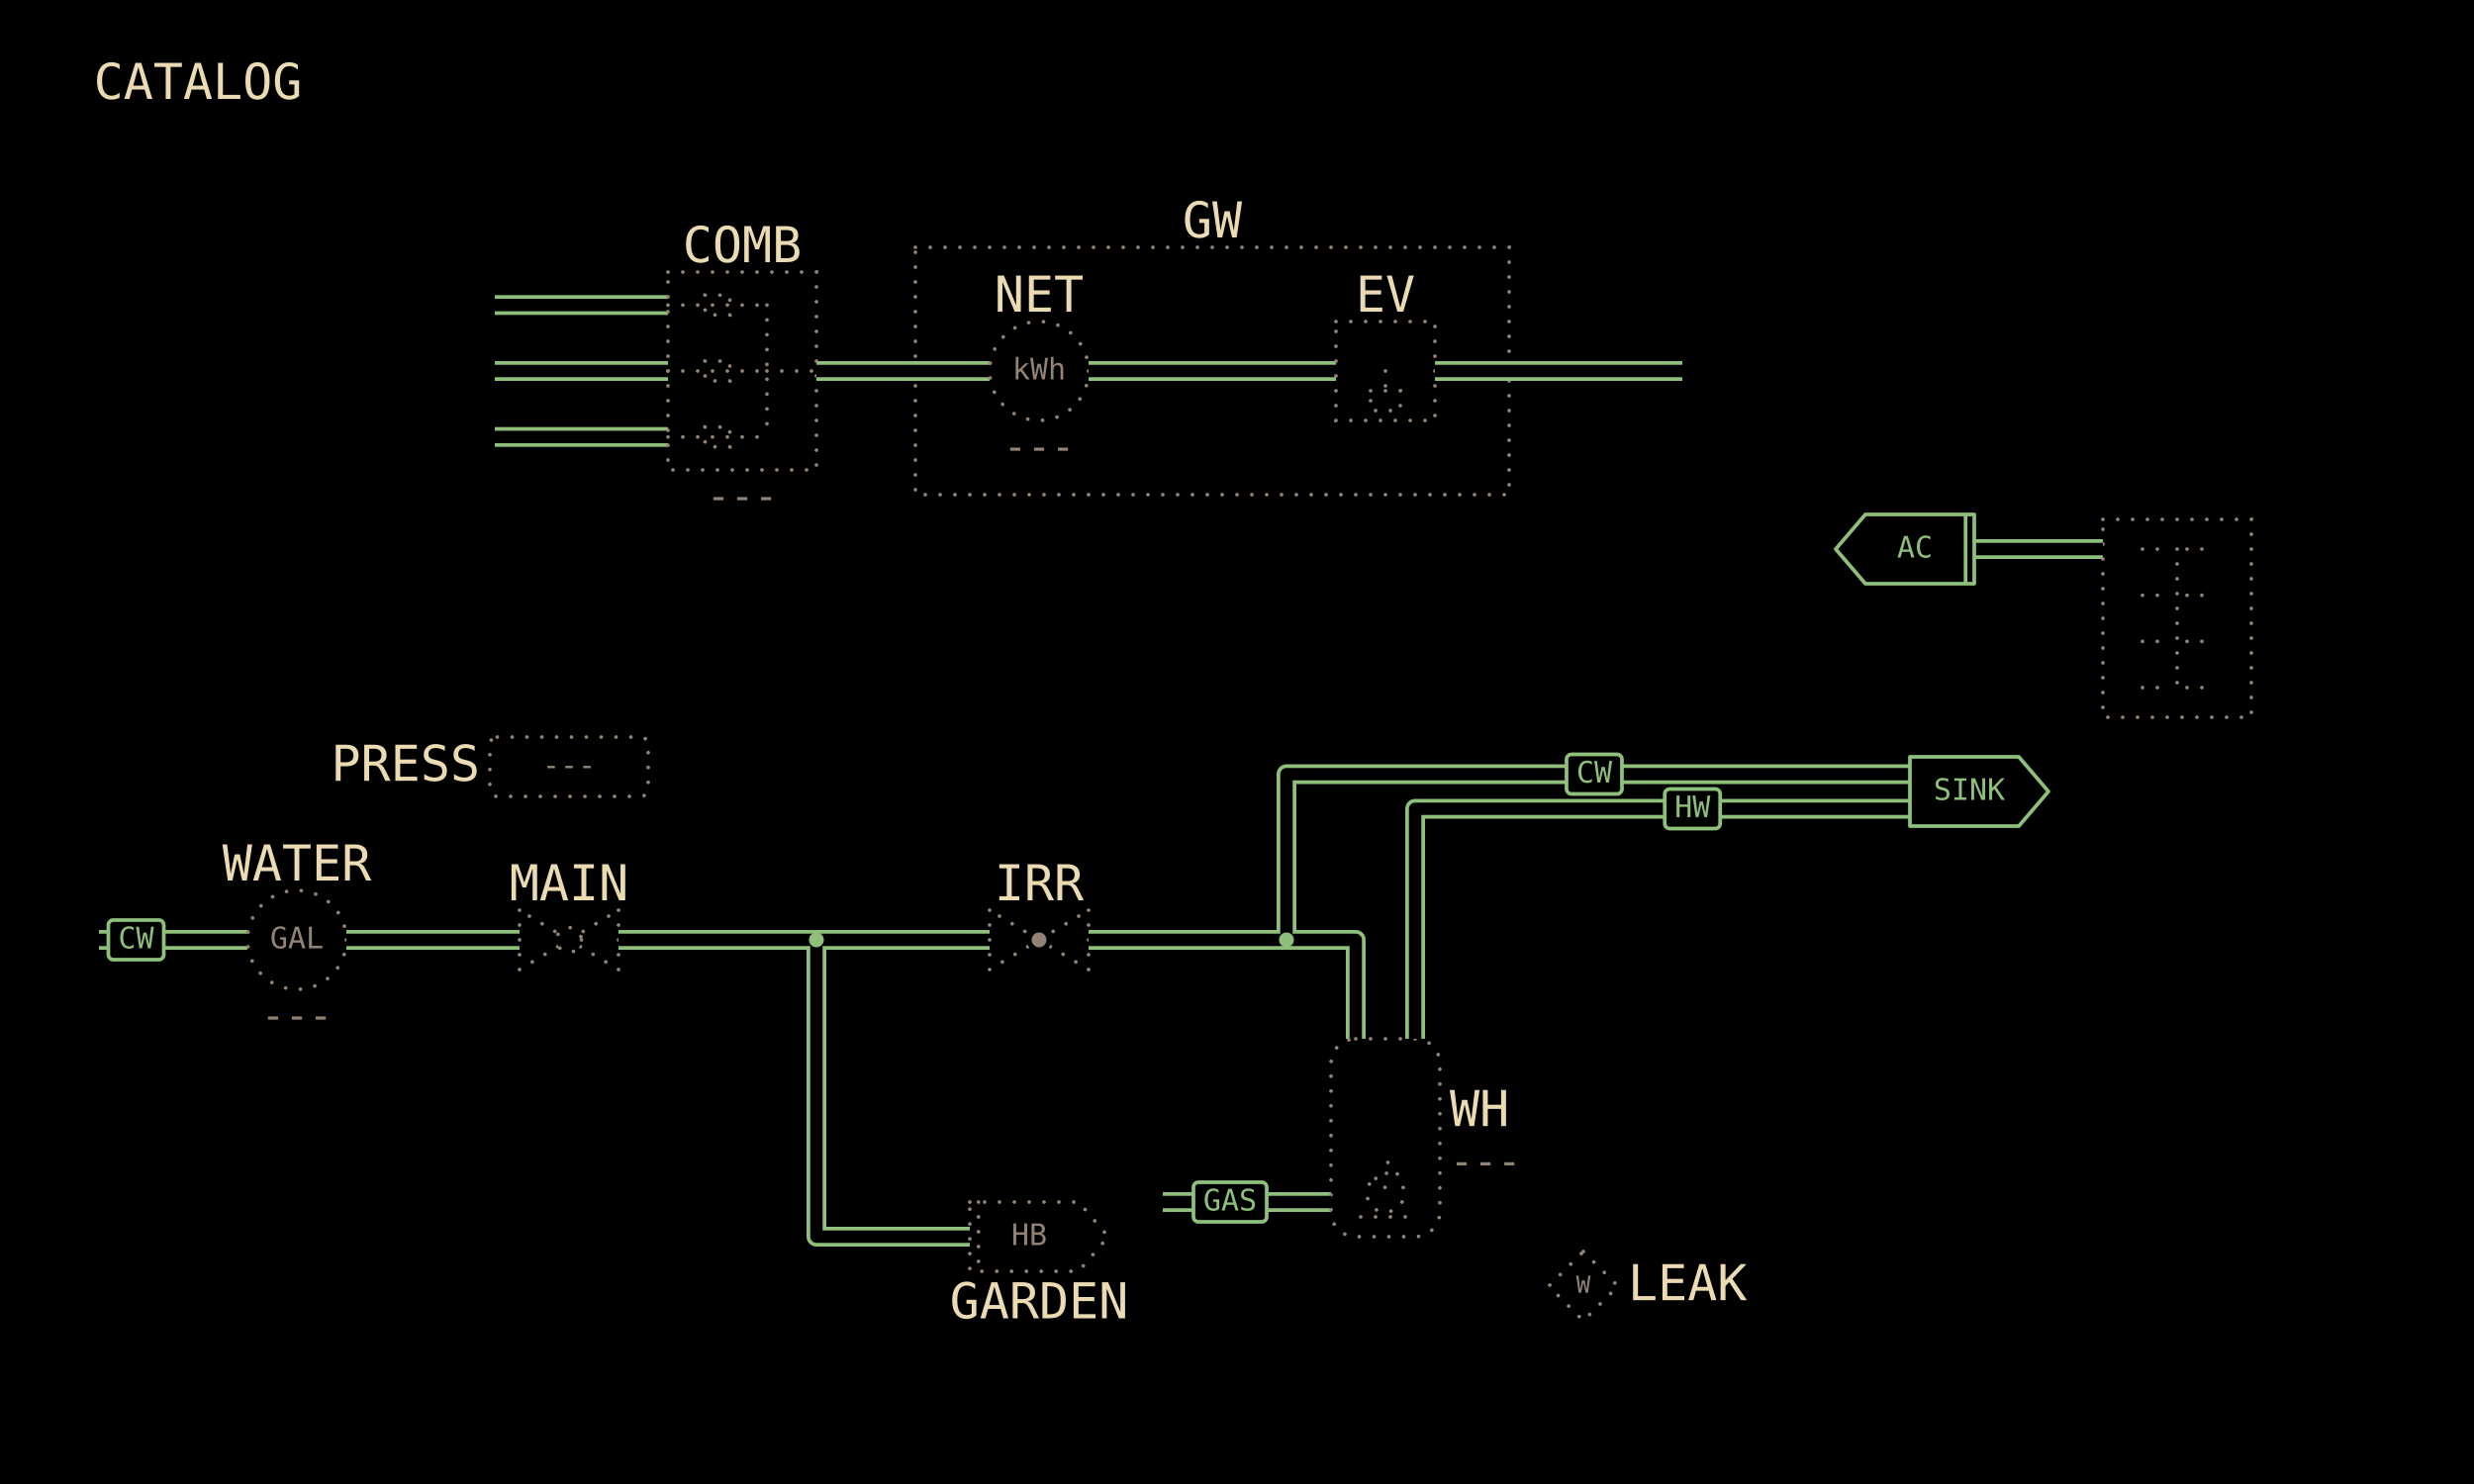
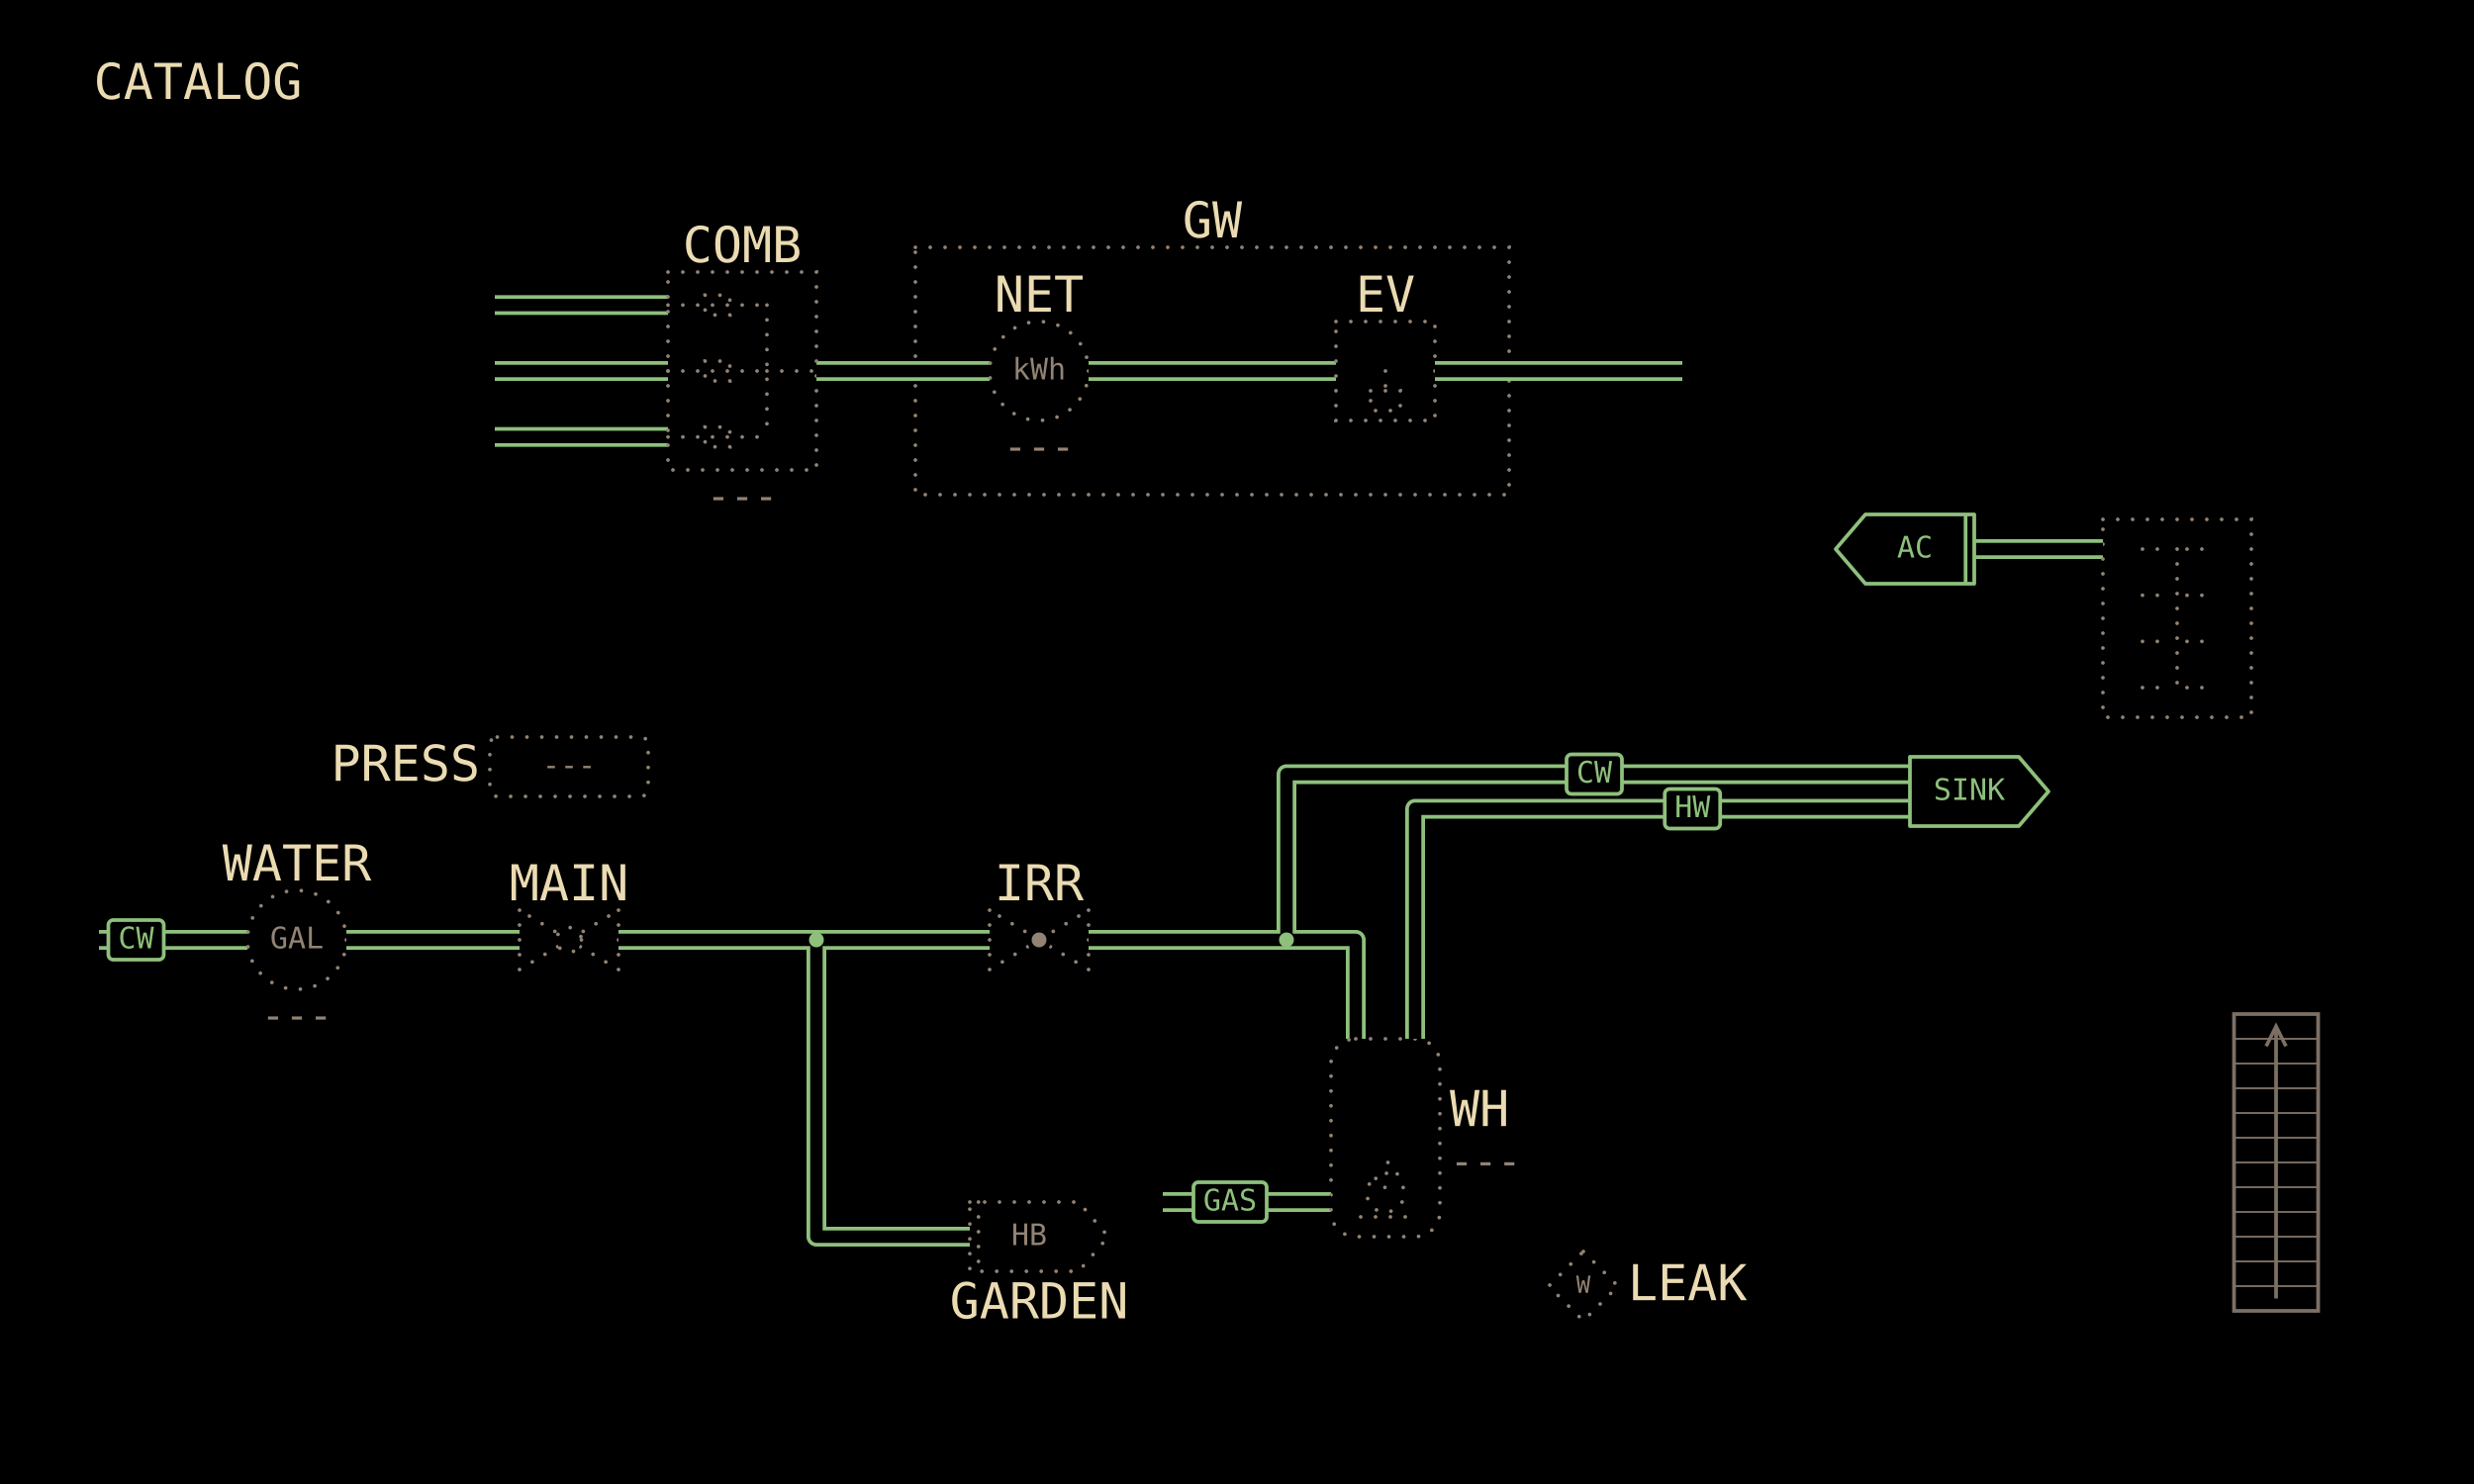
<svg xmlns="http://www.w3.org/2000/svg" viewBox="0 0 1000 600" width="1280" height="768" data-page="catalog" data-theme="mirror">
  <rect x="0" y="0" width="1000" height="600" fill="#000000" />
  <g id="cabinet">
    <rect x="370" y="100" width="240" height="100" fill="none" stroke="#928374" stroke-width="1.5" stroke-dasharray="0 6" stroke-linecap="round" />
    <text x="490" y="96" text-anchor="middle" font-family="DejaVu Sans Mono, monospace" font-size="20" fill="#ebdbb2">GW</text>
  </g>
  <g id="casings">
    <g data-for="branch_a">
      <polyline points="200,123.33 200,123.33 270,123.33" fill="none" stroke="#8ec07c" stroke-width="8" stroke-linejoin="round" />
    </g>
    <g data-for="branch_b">
      <polyline points="200,150 270,150" fill="none" stroke="#8ec07c" stroke-width="8" stroke-linejoin="round" />
    </g>
    <g data-for="branch_c">
      <polyline points="200,176.67 200,176.67 270,176.67" fill="none" stroke="#8ec07c" stroke-width="8" stroke-linejoin="round" />
    </g>
    <g data-for="to_meter">
      <polyline points="330,150 400,150" fill="none" stroke="#8ec07c" stroke-width="8" stroke-linejoin="round" />
    </g>
    <g data-for="to_circuit">
      <polyline points="440,150 540,150" fill="none" stroke="#8ec07c" stroke-width="8" stroke-linejoin="round" />
    </g>
    <g data-for="to_load">
      <polyline points="580,150 680,150" fill="none" stroke="#8ec07c" stroke-width="8" stroke-linejoin="round" />
    </g>
    <g data-for="to_condenser">
      <polyline points="850,222 798,222" fill="none" stroke="#8ec07c" stroke-width="8" stroke-linejoin="round" />
    </g>
    <g data-for="service">
      <polyline points="40,380 100,380" fill="none" stroke="#8ec07c" stroke-width="8" stroke-linejoin="round" />
    </g>
    <g data-for="to_main">
      <polyline points="140,380 210,380" fill="none" stroke="#8ec07c" stroke-width="8" stroke-linejoin="round" />
    </g>
    <g data-for="to_branch">
      <polyline points="250,380 330,380" fill="none" stroke="#8ec07c" stroke-width="8" stroke-linejoin="round" />
    </g>
    <g data-for="to_irrigation">
      <polyline points="330,380 400,380" fill="none" stroke="#8ec07c" stroke-width="8" stroke-linejoin="round" />
    </g>
    <g data-for="to_tee">
      <polyline points="440,380 520,380" fill="none" stroke="#8ec07c" stroke-width="8" stroke-linejoin="round" />
    </g>
    <g data-for="to_heater">
      <polyline points="520,380 548,380 548,420" fill="none" stroke="#8ec07c" stroke-width="8" stroke-linejoin="round" />
    </g>
    <g data-for="to_sink">
      <polyline points="520,380 520,313 772,313" fill="none" stroke="#8ec07c" stroke-width="8" stroke-linejoin="round" />
    </g>
    <g data-for="gas">
      <polyline points="470,486 538,486" fill="none" stroke="#8ec07c" stroke-width="8" stroke-linejoin="round" />
    </g>
    <g data-for="hot">
      <polyline points="572,420 572,327 772,327" fill="none" stroke="#8ec07c" stroke-width="8" stroke-linejoin="round" />
    </g>
    <g data-for="to_garden">
      <polyline points="330,380 330,500 392,500" fill="none" stroke="#8ec07c" stroke-width="8" stroke-linejoin="round" />
    </g>
  </g>
  <g id="title">
    <text x="80" y="40" text-anchor="middle" font-family="DejaVu Sans Mono, monospace" font-size="20" fill="#ebdbb2">CATALOG</text>
  </g>
  <g id="branch_a">
    <polyline points="200,123.33 200,123.33 270,123.33" fill="none" stroke="#000000" stroke-width="5" stroke-linejoin="round" />
  </g>
  <g id="branch_b">
    <polyline points="200,150 270,150" fill="none" stroke="#000000" stroke-width="5" stroke-linejoin="round" />
  </g>
  <g id="branch_c">
    <polyline points="200,176.67 200,176.67 270,176.67" fill="none" stroke="#000000" stroke-width="5" stroke-linejoin="round" />
  </g>
  <g id="combiner">
    <rect x="270" y="110" width="60" height="80" fill="none" stroke="#928374" stroke-width="1.5" stroke-dasharray="0 6" stroke-linecap="round" />
    <line x1="270" y1="123.33" x2="310" y2="123.33" stroke="#928374" stroke-width="1.5" stroke-dasharray="0 6" stroke-linecap="round" />
    <rect x="285" y="119.33" width="10" height="8" fill="none" stroke="#928374" stroke-width="1.5" stroke-dasharray="0 6" stroke-linecap="round" />
    <line x1="270" y1="150" x2="310" y2="150" stroke="#928374" stroke-width="1.5" stroke-dasharray="0 6" stroke-linecap="round" />
    <rect x="285" y="146" width="10" height="8" fill="none" stroke="#928374" stroke-width="1.5" stroke-dasharray="0 6" stroke-linecap="round" />
    <line x1="270" y1="176.67" x2="310" y2="176.67" stroke="#928374" stroke-width="1.5" stroke-dasharray="0 6" stroke-linecap="round" />
    <rect x="285" y="172.67" width="10" height="8" fill="none" stroke="#928374" stroke-width="1.5" stroke-dasharray="0 6" stroke-linecap="round" />
    <line x1="310" y1="123.33" x2="310" y2="176.67" stroke="#928374" stroke-width="1.5" stroke-dasharray="0 6" stroke-linecap="round" />
    <line x1="310" y1="150" x2="330" y2="150" stroke="#928374" stroke-width="1.5" stroke-dasharray="0 6" stroke-linecap="round" />
    <text x="300" y="106" text-anchor="middle" font-family="DejaVu Sans Mono, monospace" font-size="20" fill="#ebdbb2">COMB</text>
    <text x="300" y="206" text-anchor="middle" font-family="DejaVu Sans Mono, monospace" font-size="16" fill="#928374">---</text>
  </g>
  <g id="to_meter">
    <polyline points="330,150 400,150" fill="none" stroke="#000000" stroke-width="5" stroke-linejoin="round" />
  </g>
  <g id="net_meter">
    <circle cx="420" cy="150" r="20" fill="none" stroke="#928374" stroke-width="1.5" stroke-dasharray="0 6" stroke-linecap="round" />
    <text x="420" y="150" text-anchor="middle" dominant-baseline="middle" font-family="DejaVu Sans Mono, monospace" font-size="12" fill="#928374">kWh</text>
    <text x="420" y="126" text-anchor="middle" font-family="DejaVu Sans Mono, monospace" font-size="20" fill="#ebdbb2">NET</text>
    <text x="420" y="186" text-anchor="middle" font-family="DejaVu Sans Mono, monospace" font-size="16" fill="#928374">---</text>
  </g>
  <g id="to_circuit">
    <polyline points="440,150 540,150" fill="none" stroke="#000000" stroke-width="5" stroke-linejoin="round" />
  </g>
  <g id="ev_circuit">
    <g>
      <rect x="540" y="130" width="40" height="40" fill="none" stroke="#928374" stroke-width="1.5" stroke-dasharray="0 6" stroke-linecap="round" />
      <line x1="560" y1="150" x2="560" y2="158" stroke="#928374" stroke-width="1.5" stroke-dasharray="0 6" stroke-linecap="round" />
      <rect x="554" y="158" width="12" height="8" fill="none" stroke="#928374" stroke-width="1.5" stroke-dasharray="0 6" stroke-linecap="round" />
    </g>
    <text x="560" y="126" text-anchor="middle" font-family="DejaVu Sans Mono, monospace" font-size="20" fill="#ebdbb2">EV</text>
  </g>
  <g id="to_load">
    <polyline points="580,150 680,150" fill="none" stroke="#000000" stroke-width="5" stroke-linejoin="round" />
  </g>
  <g id="panel">
    <rect x="850" y="210" width="60" height="80" fill="none" stroke="#928374" stroke-width="1.5" stroke-dasharray="0 6" stroke-linecap="round" />
    <line x1="880" y1="222" x2="880" y2="278" stroke="#928374" stroke-width="1.5" stroke-dasharray="0 6" stroke-linecap="round" />
    <line x1="866" y1="222" x2="876" y2="222" stroke="#928374" stroke-width="1.5" stroke-dasharray="0 6" stroke-linecap="round" />
    <line x1="884" y1="222" x2="894" y2="222" stroke="#928374" stroke-width="1.5" stroke-dasharray="0 6" stroke-linecap="round" />
    <line x1="866" y1="240.67" x2="876" y2="240.67" stroke="#928374" stroke-width="1.5" stroke-dasharray="0 6" stroke-linecap="round" />
    <line x1="884" y1="240.67" x2="894" y2="240.67" stroke="#928374" stroke-width="1.5" stroke-dasharray="0 6" stroke-linecap="round" />
    <line x1="866" y1="259.33" x2="876" y2="259.33" stroke="#928374" stroke-width="1.5" stroke-dasharray="0 6" stroke-linecap="round" />
    <line x1="884" y1="259.33" x2="894" y2="259.33" stroke="#928374" stroke-width="1.5" stroke-dasharray="0 6" stroke-linecap="round" />
    <line x1="866" y1="278" x2="876" y2="278" stroke="#928374" stroke-width="1.5" stroke-dasharray="0 6" stroke-linecap="round" />
    <line x1="884" y1="278" x2="894" y2="278" stroke="#928374" stroke-width="1.5" stroke-dasharray="0 6" stroke-linecap="round" />
  </g>
  <g id="to_condenser">
    <polyline points="850,222 798,222" fill="none" stroke="#000000" stroke-width="5" stroke-linejoin="round" />
  </g>
  <g id="condenser">
    <polygon points="798,208 754,208 742,222 754,236 798,236" fill="none" stroke-linejoin="round" stroke="#8ec07c" stroke-width="1.5" />
    <line x1="794.5" y1="208" x2="794.5" y2="236" stroke="#8ec07c" stroke-width="1.5" />
    <text x="774" y="222" text-anchor="middle" dominant-baseline="middle" font-family="DejaVu Sans Mono, monospace" font-size="12" fill="#8ec07c">AC</text>
  </g>
  <g id="service">
    <polyline points="40,380 100,380" fill="none" stroke="#000000" stroke-width="5" stroke-linejoin="round" />
    <rect x="43.8" y="372" width="22.4" height="16" rx="2" fill="#000000" stroke="#8ec07c" stroke-width="1.5" />
    <text x="55" y="380" text-anchor="middle" dominant-baseline="middle" font-family="DejaVu Sans Mono, monospace" font-size="12" fill="#8ec07c">CW</text>
  </g>
  <g id="water_meter">
    <circle cx="120" cy="380" r="20" fill="none" stroke="#928374" stroke-width="1.5" stroke-dasharray="0 6" stroke-linecap="round" />
    <text x="120" y="380" text-anchor="middle" dominant-baseline="middle" font-family="DejaVu Sans Mono, monospace" font-size="12" fill="#928374">GAL</text>
    <text x="120" y="356" text-anchor="middle" font-family="DejaVu Sans Mono, monospace" font-size="20" fill="#ebdbb2">WATER</text>
    <text x="120" y="416" text-anchor="middle" font-family="DejaVu Sans Mono, monospace" font-size="16" fill="#928374">---</text>
  </g>
  <g id="to_main">
    <polyline points="140,380 210,380" fill="none" stroke="#000000" stroke-width="5" stroke-linejoin="round" />
  </g>
  <g id="main_valve">
    <g>
      <polygon points="210,368 210,392 230,380" fill="none" stroke-linejoin="round" stroke="#928374" stroke-width="1.5" stroke-dasharray="0 6" stroke-linecap="round" />
      <polygon points="250,368 250,392 230,380" fill="none" stroke-linejoin="round" stroke="#928374" stroke-width="1.5" stroke-dasharray="0 6" stroke-linecap="round" />
      <circle cx="230" cy="380" r="5" fill="#000000" stroke="#928374" stroke-width="1.5" stroke-dasharray="0 6" stroke-linecap="round" />
    </g>
    <text x="230" y="364" text-anchor="middle" font-family="DejaVu Sans Mono, monospace" font-size="20" fill="#ebdbb2">MAIN</text>
  </g>
  <g id="to_branch">
    <polyline points="250,380 330,380" fill="none" stroke="#000000" stroke-width="5" stroke-linejoin="round" />
  </g>
  <g id="to_irrigation">
    <polyline points="330,380 400,380" fill="none" stroke="#000000" stroke-width="5" stroke-linejoin="round" />
  </g>
  <g id="irrigation">
    <g>
      <polygon points="400,368 400,392 420,380" fill="none" stroke-linejoin="round" stroke="#928374" stroke-width="1.5" stroke-dasharray="0 6" stroke-linecap="round" />
      <polygon points="440,368 440,392 420,380" fill="none" stroke-linejoin="round" stroke="#928374" stroke-width="1.5" stroke-dasharray="0 6" stroke-linecap="round" />
      <circle cx="420" cy="380" r="4" fill="#928374" stroke="#000000" stroke-width="2" />
    </g>
    <text x="420" y="364" text-anchor="middle" font-family="DejaVu Sans Mono, monospace" font-size="20" fill="#ebdbb2">IRR</text>
  </g>
  <g id="to_tee">
    <polyline points="440,380 520,380" fill="none" stroke="#000000" stroke-width="5" stroke-linejoin="round" />
  </g>
  <g id="to_heater">
    <polyline points="520,380 548,380 548,420" fill="none" stroke="#000000" stroke-width="5" stroke-linejoin="round" />
  </g>
  <g id="to_sink">
    <polyline points="520,380 520,313 772,313" fill="none" stroke="#000000" stroke-width="5" stroke-linejoin="round" />
    <rect x="633.2" y="305" width="22.4" height="16" rx="2" fill="#000000" stroke="#8ec07c" stroke-width="1.5" />
    <text x="644.4" y="313" text-anchor="middle" dominant-baseline="middle" font-family="DejaVu Sans Mono, monospace" font-size="12" fill="#8ec07c">CW</text>
  </g>
  <g id="heater">
    <rect x="538" y="420" width="44" height="80" rx="10" fill="none" stroke="#928374" stroke-width="1.5" stroke-dasharray="0 6" stroke-linecap="round" />
    <path d="M561 470 C569 478 569 486 564 489 Q560 491 556 489 C551 486 552 479 556 475 C556 479 558 481 560 480 C562 477 559 473 561 470 Z" fill="none" stroke-linejoin="round" stroke="#928374" stroke-width="1.5" stroke-dasharray="0 6" stroke-linecap="round" />
    <line x1="550" y1="492" x2="570" y2="492" stroke="#928374" stroke-width="1.5" stroke-dasharray="0 6" stroke-linecap="round" />
    <text x="586" y="449.6" text-anchor="start" dominant-baseline="middle" font-family="DejaVu Sans Mono, monospace" font-size="20" fill="#ebdbb2">WH</text>
    <text x="586" y="470.4" text-anchor="start" dominant-baseline="middle" font-family="DejaVu Sans Mono, monospace" font-size="16" fill="#928374">---</text>
  </g>
  <g id="gas">
    <polyline points="470,486 538,486" fill="none" stroke="#000000" stroke-width="5" stroke-linejoin="round" />
    <rect x="482.4" y="478" width="29.6" height="16" rx="2" fill="#000000" stroke="#8ec07c" stroke-width="1.5" />
    <text x="497.2" y="486" text-anchor="middle" dominant-baseline="middle" font-family="DejaVu Sans Mono, monospace" font-size="12" fill="#8ec07c">GAS</text>
  </g>
  <g id="hot">
    <polyline points="572,420 572,327 772,327" fill="none" stroke="#000000" stroke-width="5" stroke-linejoin="round" />
    <rect x="672.9" y="319" width="22.4" height="16" rx="2" fill="#000000" stroke="#8ec07c" stroke-width="1.5" />
    <text x="684.1" y="327" text-anchor="middle" dominant-baseline="middle" font-family="DejaVu Sans Mono, monospace" font-size="12" fill="#8ec07c">HW</text>
  </g>
  <g id="to_garden">
    <polyline points="330,380 330,500 392,500" fill="none" stroke="#000000" stroke-width="5" stroke-linejoin="round" />
  </g>
  <g id="garden">
    <polygon points="392,486 436,486 448,500 436,514 392,514" fill="none" stroke-linejoin="round" stroke="#928374" stroke-width="1.5" stroke-dasharray="0 6" stroke-linecap="round" />
    <line x1="395.5" y1="486" x2="395.5" y2="514" stroke="#928374" stroke-width="1.5" stroke-dasharray="0 6" stroke-linecap="round" />
    <text x="416" y="500" text-anchor="middle" dominant-baseline="middle" font-family="DejaVu Sans Mono, monospace" font-size="12" fill="#928374">HB</text>
    <text x="420" y="533" text-anchor="middle" font-family="DejaVu Sans Mono, monospace" font-size="20" fill="#ebdbb2">GARDEN</text>
  </g>
  <g id="sink">
    <polygon points="772,306 816,306 828,320 816,334 772,334" fill="none" stroke-linejoin="round" stroke="#8ec07c" stroke-width="1.5" />
    <text x="796" y="320" text-anchor="middle" dominant-baseline="middle" font-family="DejaVu Sans Mono, monospace" font-size="12" fill="#8ec07c">SINK</text>
  </g>
  <g id="pressure">
    <rect x="198" y="298" width="64" height="24" rx="3" fill="none" stroke="#928374" stroke-width="1.5" stroke-dasharray="0 6" stroke-linecap="round" />
    <text x="230" y="310" text-anchor="middle" dominant-baseline="middle" font-family="DejaVu Sans Mono, monospace" font-size="12" fill="#928374">---</text>
    <text x="194" y="310" text-anchor="end" dominant-baseline="middle" font-family="DejaVu Sans Mono, monospace" font-size="20" fill="#ebdbb2">PRESS</text>
  </g>
  <g id="leak_basement">
    <polygon points="640,506 654,520 640,534 626,520" fill="none" stroke-linejoin="round" stroke="#928374" stroke-width="1.5" stroke-dasharray="0 6" stroke-linecap="round" />
    <text x="640" y="520" text-anchor="middle" dominant-baseline="middle" font-family="DejaVu Sans Mono, monospace" font-size="9.6" fill="#928374">W</text>
    <text x="658" y="520" text-anchor="start" dominant-baseline="middle" font-family="DejaVu Sans Mono, monospace" font-size="20" fill="#ebdbb2">LEAK</text>
  </g>
+   <g id="stairs">
+     <rect x="903" y="410" width="34" height="120" fill="none" stroke="#7c6f64" stroke-width="1.5" />
+     <line x1="903" y1="420" x2="937" y2="420" stroke="#7c6f64" stroke-width="0.75" />
+     <line x1="903" y1="430" x2="937" y2="430" stroke="#7c6f64" stroke-width="0.75" />
+     <line x1="903" y1="440" x2="937" y2="440" stroke="#7c6f64" stroke-width="0.75" />
+     <line x1="903" y1="450" x2="937" y2="450" stroke="#7c6f64" stroke-width="0.75" />
+     <line x1="903" y1="460" x2="937" y2="460" stroke="#7c6f64" stroke-width="0.75" />
+     <line x1="903" y1="470" x2="937" y2="470" stroke="#7c6f64" stroke-width="0.75" />
+     <line x1="903" y1="480" x2="937" y2="480" stroke="#7c6f64" stroke-width="0.75" />
+     <line x1="903" y1="490" x2="937" y2="490" stroke="#7c6f64" stroke-width="0.75" />
+     <line x1="903" y1="500" x2="937" y2="500" stroke="#7c6f64" stroke-width="0.75" />
+     <line x1="903" y1="510" x2="937" y2="510" stroke="#7c6f64" stroke-width="0.75" />
+     <line x1="903" y1="520" x2="937" y2="520" stroke="#7c6f64" stroke-width="0.75" />
+     <line x1="920" y1="525" x2="920" y2="415" stroke="#7c6f64" stroke-width="1.5" />
+     <polyline points="916,423 920,415 924,423" fill="none" stroke-linejoin="miter" stroke="#7c6f64" stroke-width="1.5" />
+   </g>
  <g id="branch">
    <circle cx="330" cy="380" r="3" fill="#8ec07c" />
  </g>
  <g id="tee">
    <circle cx="520" cy="380" r="3" fill="#8ec07c" />
  </g>
</svg>
